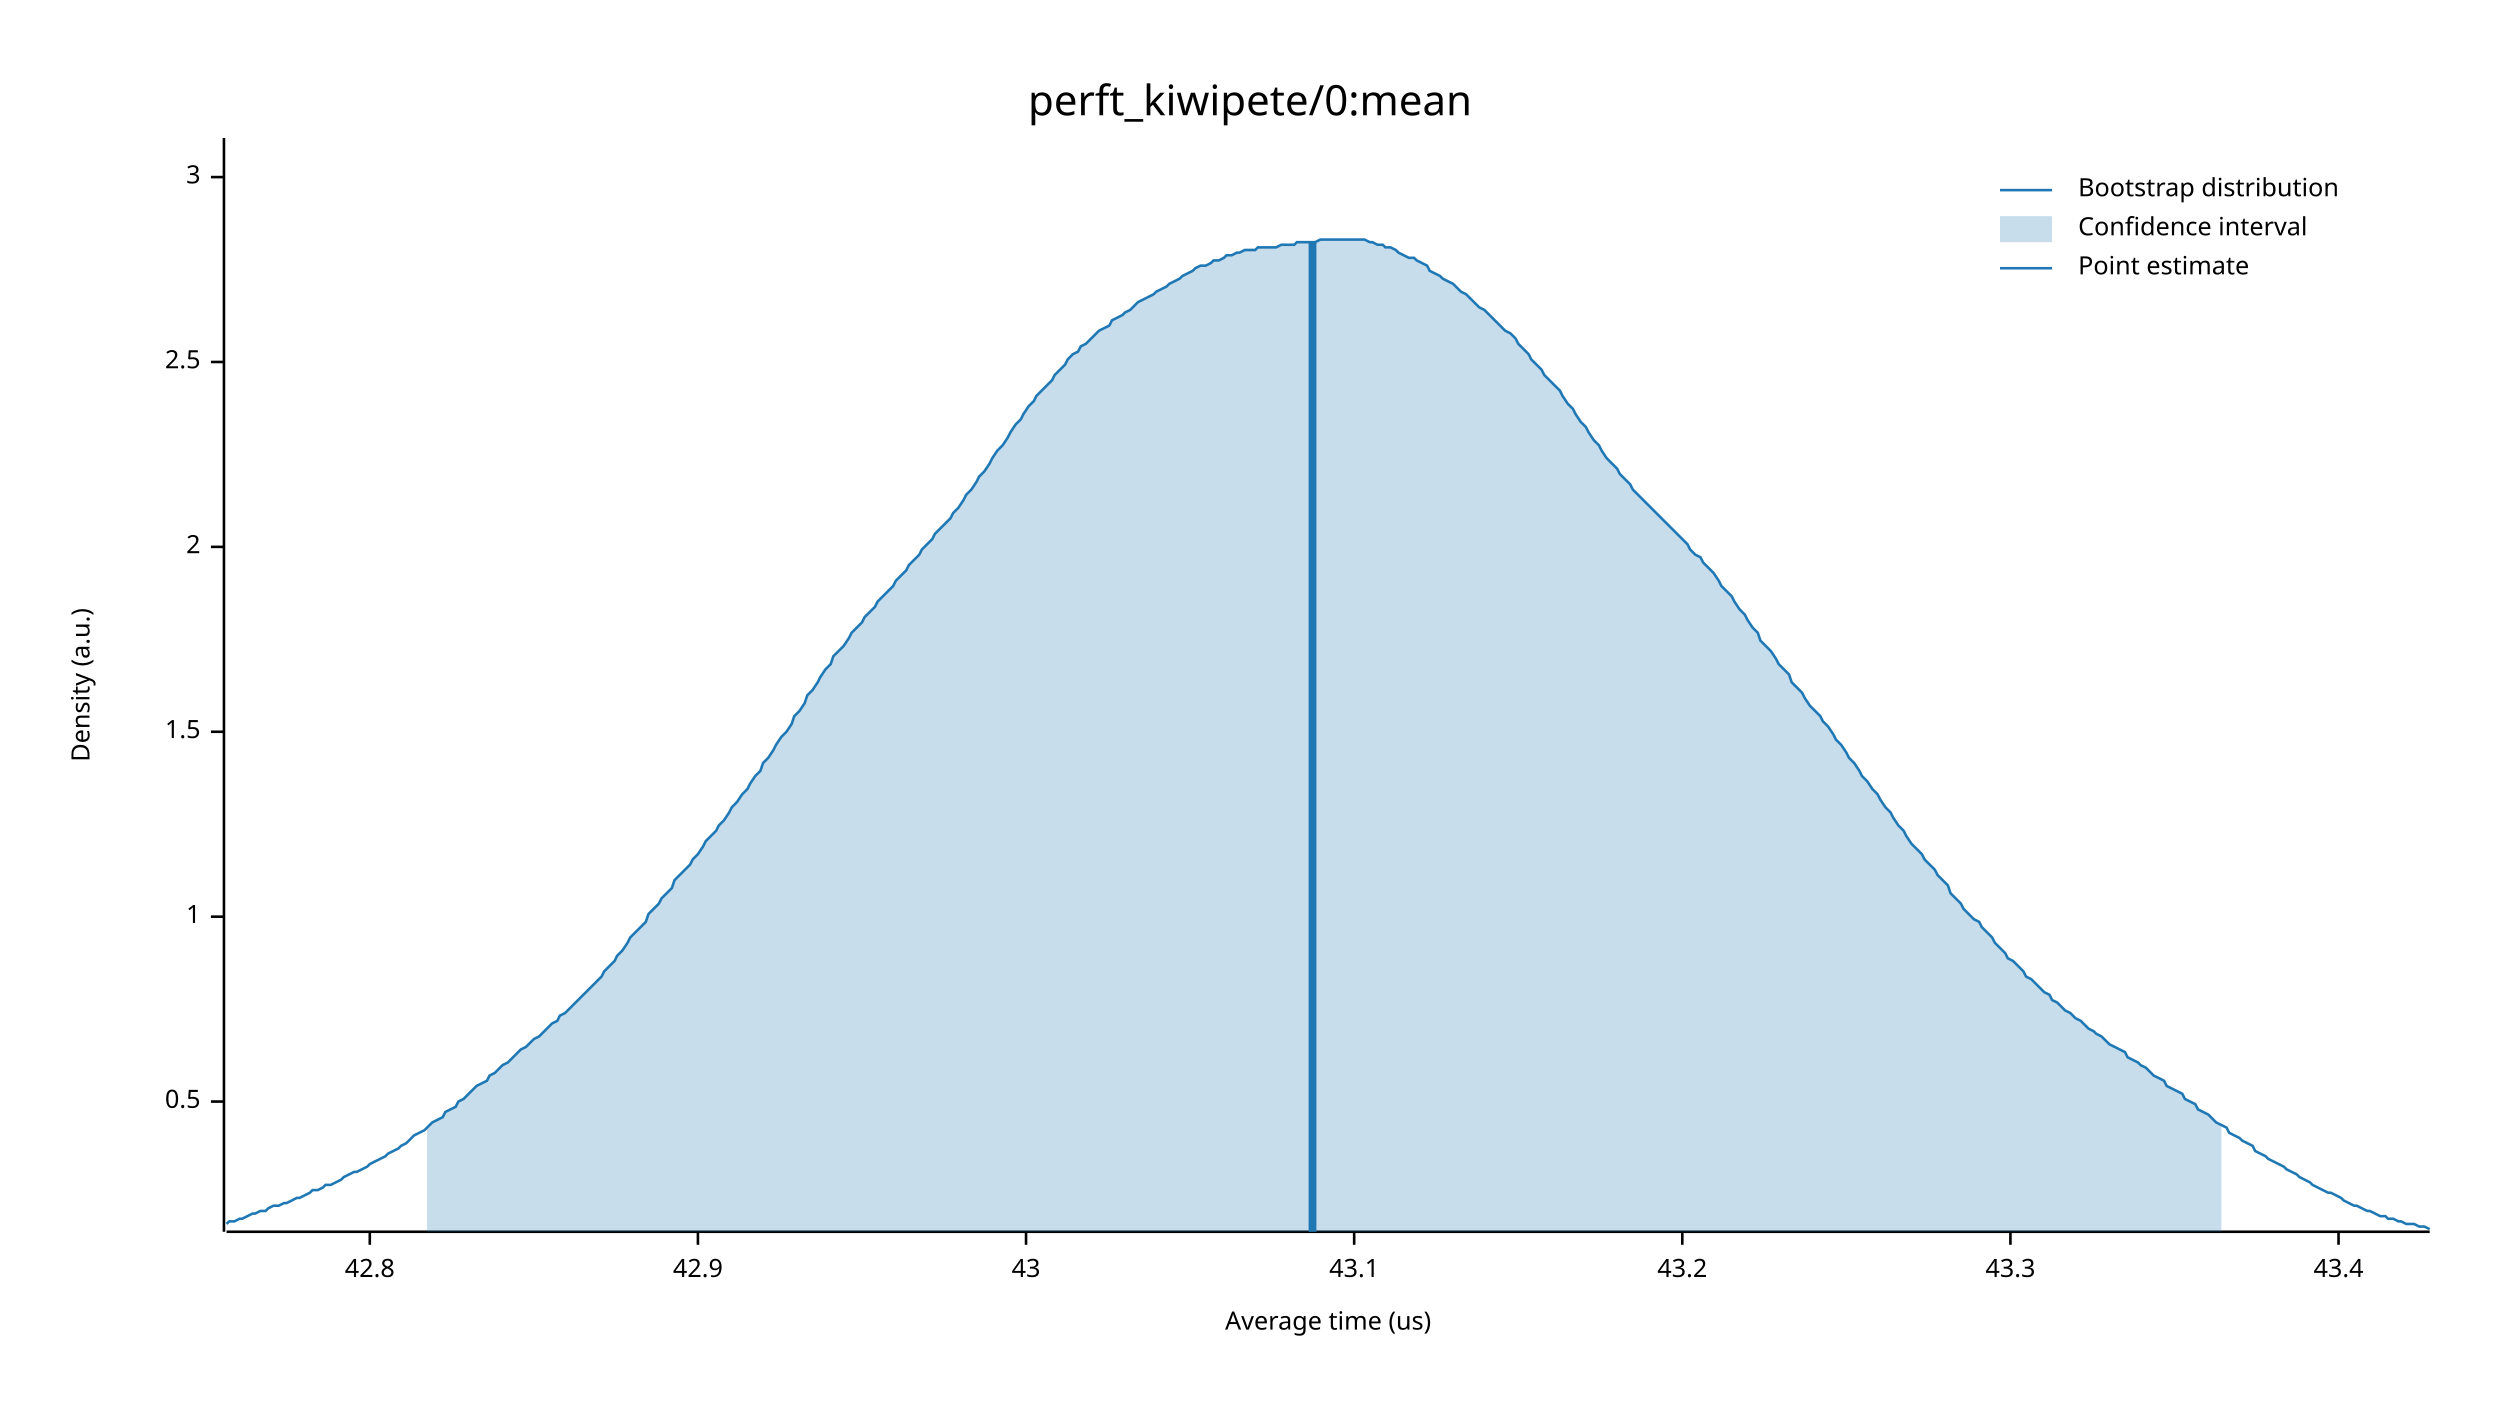
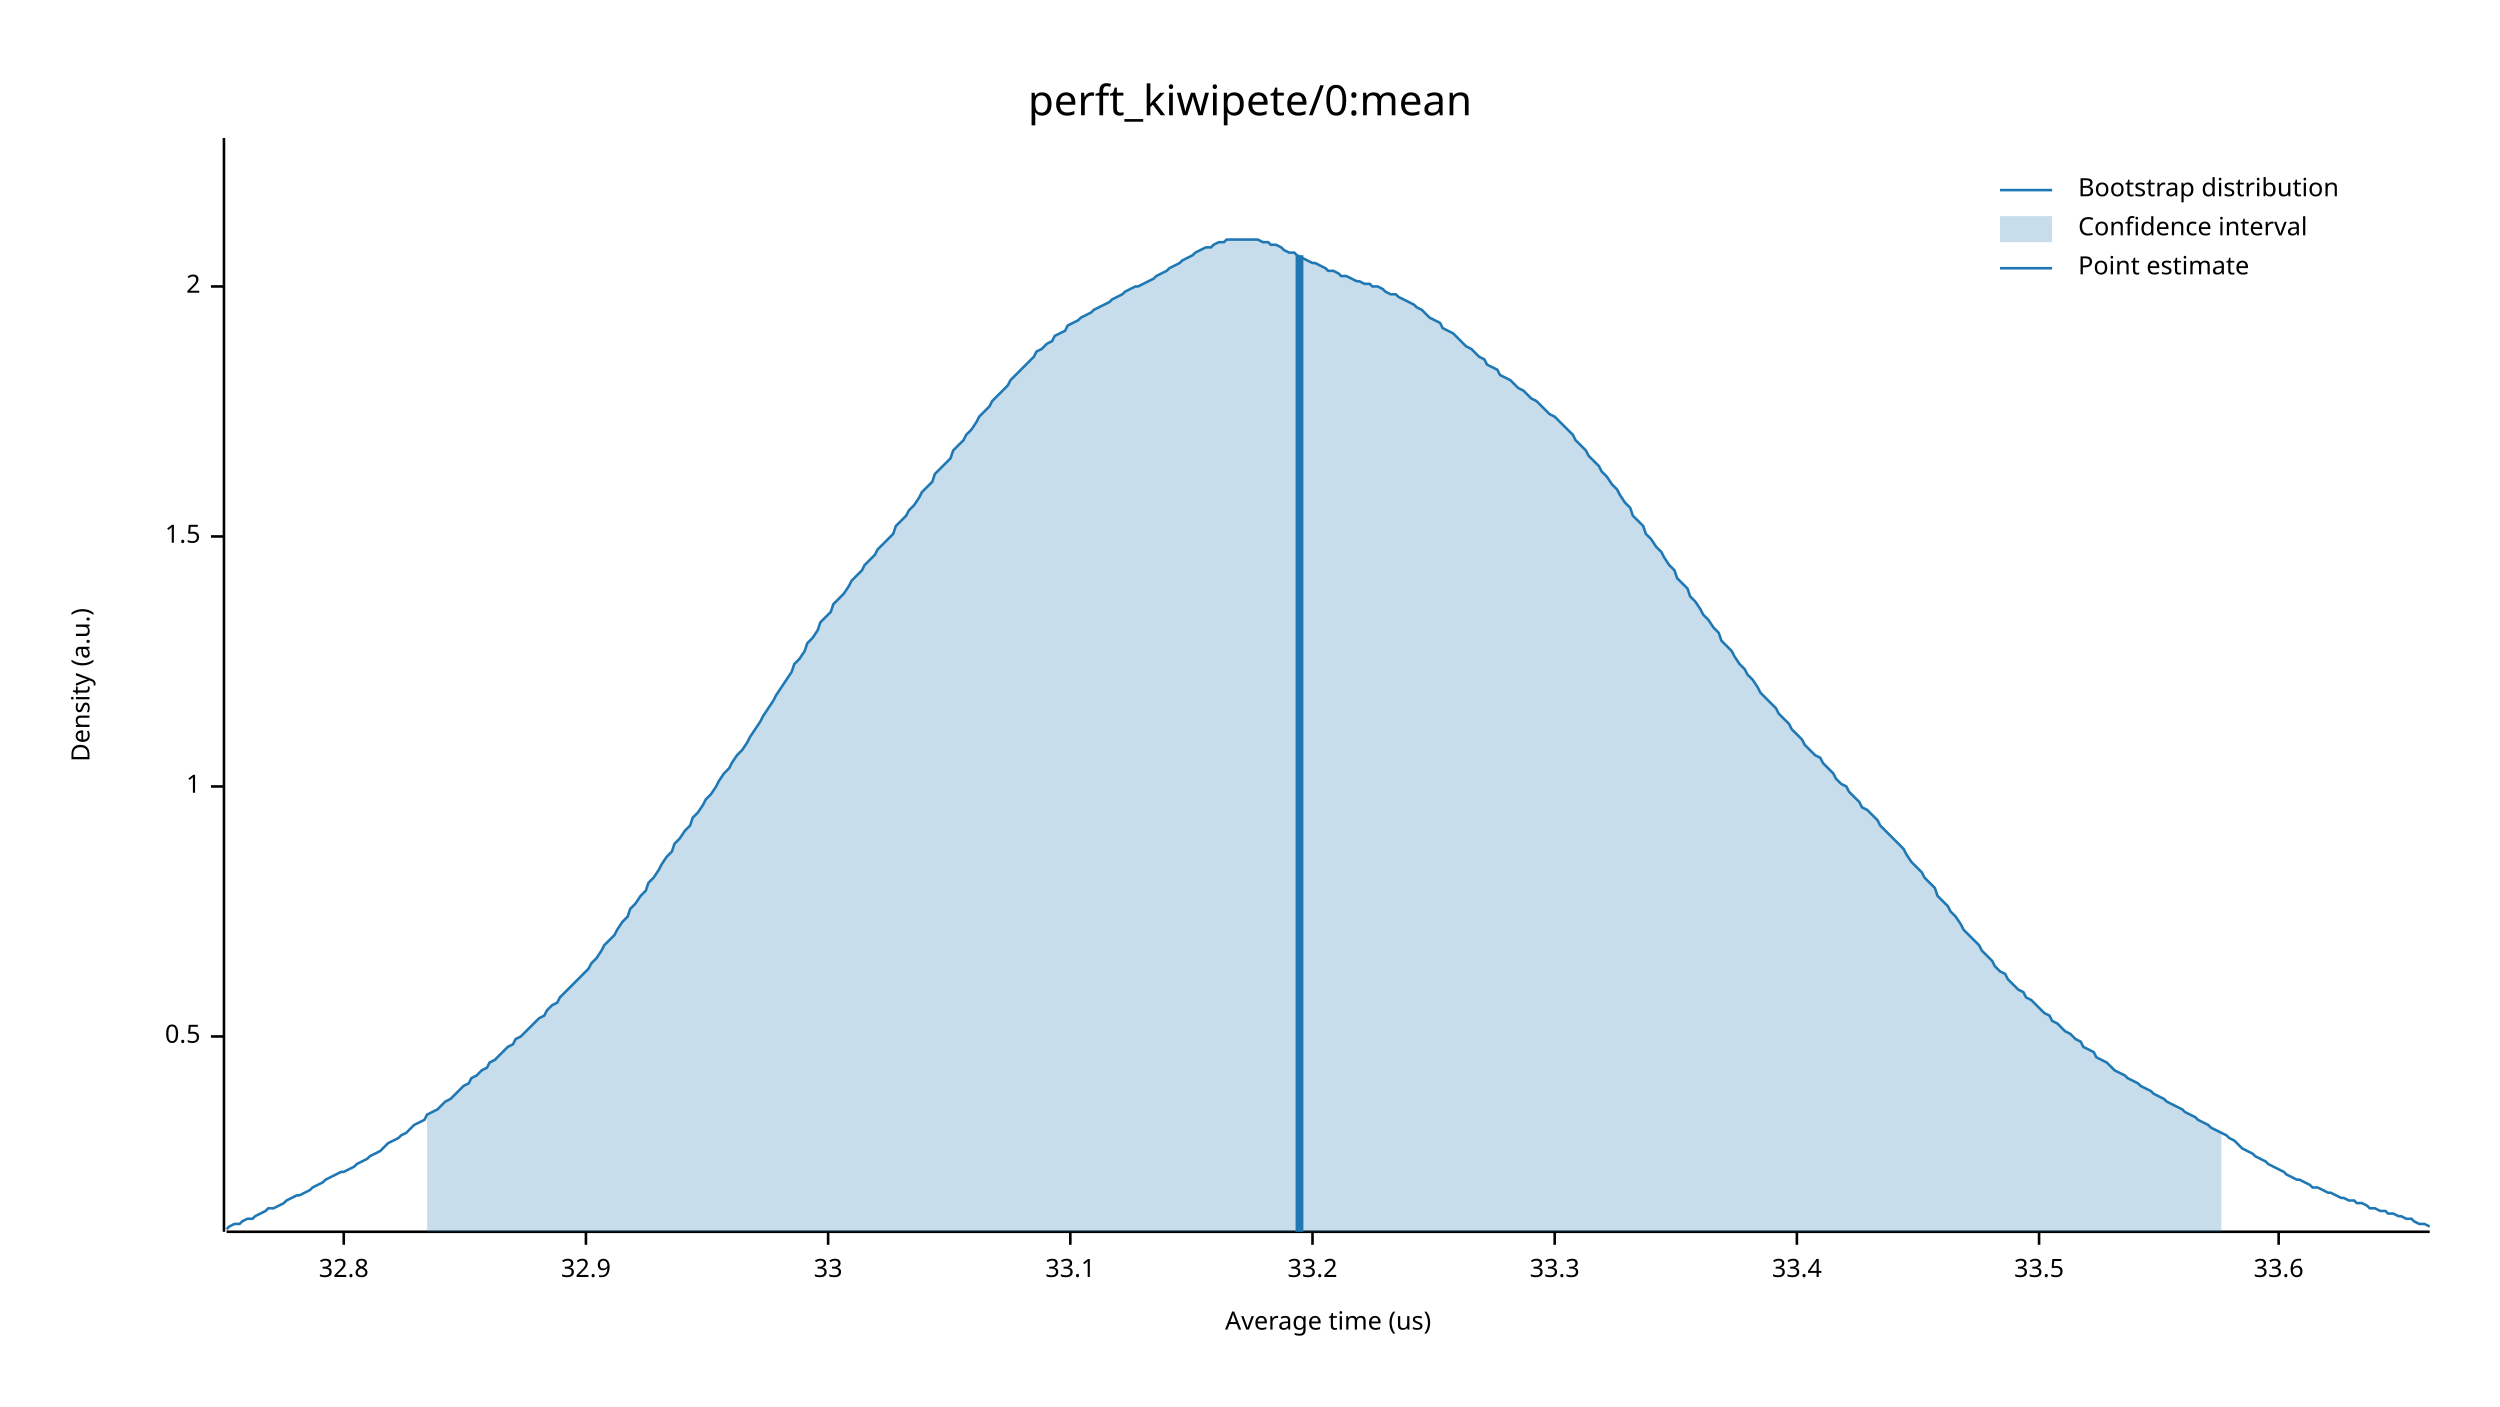
<svg xmlns="http://www.w3.org/2000/svg" width="960" height="540" viewBox="0 0 960 540">
  <text x="480" y="32" dy="0.76em" text-anchor="middle" font-family="sans-serif" font-size="16.129" opacity="1" fill="#000000">
perft_kiwipete/0:mean
</text>
  <text x="27" y="263" dy="0.76em" text-anchor="middle" font-family="sans-serif" font-size="9.677" opacity="1" fill="#000000" transform="rotate(270, 27, 263)">
Density (a.u.)
</text>
  <text x="510" y="513" dy="-0.5ex" text-anchor="middle" font-family="sans-serif" font-size="9.677" opacity="1" fill="#000000">
Average time (us)
</text>
  <polyline fill="none" opacity="1" stroke="#000000" stroke-width="1" points="86,53 86,473 " />
-   <text x="77" y="423" dy="0.5ex" text-anchor="end" font-family="sans-serif" font-size="9.677" opacity="1" fill="#000000">
+   <text x="77" y="398" dy="0.5ex" text-anchor="end" font-family="sans-serif" font-size="9.677" opacity="1" fill="#000000">
0.5
</text>
-   <polyline fill="none" opacity="1" stroke="#000000" stroke-width="1" points="81,423 86,423 " />
-   <text x="77" y="352" dy="0.5ex" text-anchor="end" font-family="sans-serif" font-size="9.677" opacity="1" fill="#000000">
+   <polyline fill="none" opacity="1" stroke="#000000" stroke-width="1" points="81,398 86,398 " />
+   <text x="77" y="302" dy="0.5ex" text-anchor="end" font-family="sans-serif" font-size="9.677" opacity="1" fill="#000000">
1
</text>
-   <polyline fill="none" opacity="1" stroke="#000000" stroke-width="1" points="81,352 86,352 " />
-   <text x="77" y="281" dy="0.5ex" text-anchor="end" font-family="sans-serif" font-size="9.677" opacity="1" fill="#000000">
+   <polyline fill="none" opacity="1" stroke="#000000" stroke-width="1" points="81,302 86,302 " />
+   <text x="77" y="206" dy="0.5ex" text-anchor="end" font-family="sans-serif" font-size="9.677" opacity="1" fill="#000000">
1.5
</text>
-   <polyline fill="none" opacity="1" stroke="#000000" stroke-width="1" points="81,281 86,281 " />
-   <text x="77" y="210" dy="0.5ex" text-anchor="end" font-family="sans-serif" font-size="9.677" opacity="1" fill="#000000">
+   <polyline fill="none" opacity="1" stroke="#000000" stroke-width="1" points="81,206 86,206 " />
+   <text x="77" y="110" dy="0.5ex" text-anchor="end" font-family="sans-serif" font-size="9.677" opacity="1" fill="#000000">
2
</text>
-   <polyline fill="none" opacity="1" stroke="#000000" stroke-width="1" points="81,210 86,210 " />
-   <text x="77" y="139" dy="0.5ex" text-anchor="end" font-family="sans-serif" font-size="9.677" opacity="1" fill="#000000">
- 2.5
+   <polyline fill="none" opacity="1" stroke="#000000" stroke-width="1" points="81,110 86,110 " />
+   <polyline fill="none" opacity="1" stroke="#000000" stroke-width="1" points="87,473 933,473 " />
+   <text x="132" y="483" dy="0.76em" text-anchor="middle" font-family="sans-serif" font-size="9.677" opacity="1" fill="#000000">
+ 32.8
</text>
-   <polyline fill="none" opacity="1" stroke="#000000" stroke-width="1" points="81,139 86,139 " />
-   <text x="77" y="68" dy="0.5ex" text-anchor="end" font-family="sans-serif" font-size="9.677" opacity="1" fill="#000000">
- 3
+   <polyline fill="none" opacity="1" stroke="#000000" stroke-width="1" points="132,473 132,478 " />
+   <text x="225" y="483" dy="0.76em" text-anchor="middle" font-family="sans-serif" font-size="9.677" opacity="1" fill="#000000">
+ 32.9
</text>
-   <polyline fill="none" opacity="1" stroke="#000000" stroke-width="1" points="81,68 86,68 " />
-   <polyline fill="none" opacity="1" stroke="#000000" stroke-width="1" points="87,473 933,473 " />
-   <text x="142" y="483" dy="0.76em" text-anchor="middle" font-family="sans-serif" font-size="9.677" opacity="1" fill="#000000">
- 42.8
+   <polyline fill="none" opacity="1" stroke="#000000" stroke-width="1" points="225,473 225,478 " />
+   <text x="318" y="483" dy="0.76em" text-anchor="middle" font-family="sans-serif" font-size="9.677" opacity="1" fill="#000000">
+ 33
</text>
-   <polyline fill="none" opacity="1" stroke="#000000" stroke-width="1" points="142,473 142,478 " />
-   <text x="268" y="483" dy="0.76em" text-anchor="middle" font-family="sans-serif" font-size="9.677" opacity="1" fill="#000000">
- 42.9
+   <polyline fill="none" opacity="1" stroke="#000000" stroke-width="1" points="318,473 318,478 " />
+   <text x="411" y="483" dy="0.76em" text-anchor="middle" font-family="sans-serif" font-size="9.677" opacity="1" fill="#000000">
+ 33.1
</text>
-   <polyline fill="none" opacity="1" stroke="#000000" stroke-width="1" points="268,473 268,478 " />
-   <text x="394" y="483" dy="0.76em" text-anchor="middle" font-family="sans-serif" font-size="9.677" opacity="1" fill="#000000">
- 43
+   <polyline fill="none" opacity="1" stroke="#000000" stroke-width="1" points="411,473 411,478 " />
+   <text x="504" y="483" dy="0.76em" text-anchor="middle" font-family="sans-serif" font-size="9.677" opacity="1" fill="#000000">
+ 33.2
</text>
-   <polyline fill="none" opacity="1" stroke="#000000" stroke-width="1" points="394,473 394,478 " />
-   <text x="520" y="483" dy="0.76em" text-anchor="middle" font-family="sans-serif" font-size="9.677" opacity="1" fill="#000000">
- 43.1
+   <polyline fill="none" opacity="1" stroke="#000000" stroke-width="1" points="504,473 504,478 " />
+   <text x="597" y="483" dy="0.76em" text-anchor="middle" font-family="sans-serif" font-size="9.677" opacity="1" fill="#000000">
+ 33.3
</text>
-   <polyline fill="none" opacity="1" stroke="#000000" stroke-width="1" points="520,473 520,478 " />
-   <text x="646" y="483" dy="0.76em" text-anchor="middle" font-family="sans-serif" font-size="9.677" opacity="1" fill="#000000">
- 43.2
+   <polyline fill="none" opacity="1" stroke="#000000" stroke-width="1" points="597,473 597,478 " />
+   <text x="690" y="483" dy="0.76em" text-anchor="middle" font-family="sans-serif" font-size="9.677" opacity="1" fill="#000000">
+ 33.4
</text>
-   <polyline fill="none" opacity="1" stroke="#000000" stroke-width="1" points="646,473 646,478 " />
-   <text x="772" y="483" dy="0.76em" text-anchor="middle" font-family="sans-serif" font-size="9.677" opacity="1" fill="#000000">
- 43.3
+   <polyline fill="none" opacity="1" stroke="#000000" stroke-width="1" points="690,473 690,478 " />
+   <text x="783" y="483" dy="0.76em" text-anchor="middle" font-family="sans-serif" font-size="9.677" opacity="1" fill="#000000">
+ 33.5
</text>
-   <polyline fill="none" opacity="1" stroke="#000000" stroke-width="1" points="772,473 772,478 " />
-   <text x="898" y="483" dy="0.76em" text-anchor="middle" font-family="sans-serif" font-size="9.677" opacity="1" fill="#000000">
- 43.4
+   <polyline fill="none" opacity="1" stroke="#000000" stroke-width="1" points="783,473 783,478 " />
+   <text x="875" y="483" dy="0.76em" text-anchor="middle" font-family="sans-serif" font-size="9.677" opacity="1" fill="#000000">
+ 33.6
</text>
-   <polyline fill="none" opacity="1" stroke="#000000" stroke-width="1" points="898,473 898,478 " />
-   <polyline fill="none" opacity="1" stroke="#1F78B4" stroke-width="1" points="87,470 88,469 90,469 92,468 93,468 95,467 97,466 98,466 100,465 102,465 103,464 105,463 107,463 109,462 110,462 112,461 114,460 115,460 117,459 119,458 120,457 122,457 124,456 125,455 127,455 129,454 131,453 132,452 134,451 136,450 137,450 139,449 141,448 142,447 144,446 146,445 148,444 149,443 151,442 153,441 154,440 156,439 158,437 159,436 161,435 163,434 164,433 166,431 168,430 170,429 171,427 173,426 175,425 176,423 178,422 180,420 181,419 183,417 185,416 187,415 188,413 190,412 192,410 193,409 195,408 197,406 198,405 200,403 202,402 203,401 205,399 207,398 209,396 210,395 212,393 214,392 215,390 217,389 219,387 220,386 222,384 224,382 226,380 227,379 229,377 231,375 232,373 234,371 236,369 237,367 239,365 241,362 242,360 244,358 246,356 248,354 249,351 251,349 253,347 254,345 256,343 258,341 259,338 261,336 263,334 265,332 266,330 268,328 270,325 271,323 273,321 275,319 276,317 278,315 280,312 281,310 283,308 285,305 287,303 288,301 290,298 292,296 293,293 295,291 297,288 298,286 300,283 302,281 304,278 305,275 307,273 309,270 310,267 312,265 314,262 315,260 317,257 319,255 320,252 322,250 324,248 326,245 327,243 329,241 331,239 332,237 334,235 336,233 337,231 339,229 341,227 343,225 344,223 346,221 348,219 349,217 351,215 353,213 354,211 356,209 358,207 359,205 361,203 363,201 365,199 366,197 368,195 370,192 371,190 373,188 375,185 376,183 378,181 380,178 381,176 383,173 385,171 387,168 388,166 390,163 392,161 393,159 395,156 397,154 398,152 400,150 402,148 404,146 405,144 407,142 409,140 410,138 412,136 414,135 415,133 417,132 419,130 420,129 422,127 424,126 426,125 427,123 429,122 431,121 432,120 434,119 436,117 437,116 439,115 441,114 443,113 444,112 446,111 448,110 449,109 451,108 453,107 454,106 456,105 458,104 459,103 461,102 463,102 465,101 466,100 468,100 470,99 471,98 473,98 475,97 476,97 478,96 480,96 482,96 483,95 485,95 487,95 488,95 490,95 492,94 493,94 495,94 497,94 498,93 500,93 502,93 504,93 505,93 507,92 509,92 510,92 512,92 514,92 515,92 517,92 519,92 521,92 522,92 524,92 526,93 527,93 529,94 531,94 532,95 534,95 536,96 537,97 539,98 541,99 543,99 544,100 546,101 548,102 549,104 551,105 553,106 554,107 556,108 558,109 560,111 561,112 563,113 565,115 566,116 568,118 570,119 571,120 573,122 575,124 576,125 578,127 580,128 582,130 583,132 585,134 587,136 588,138 590,140 592,142 593,144 595,146 597,148 599,150 600,152 602,155 604,157 605,159 607,162 609,164 610,166 612,169 614,171 615,173 617,176 619,178 621,180 622,182 624,184 626,186 627,188 629,190 631,192 632,193 634,195 636,197 638,199 639,200 641,202 643,204 644,205 646,207 648,209 649,211 651,213 653,214 654,216 656,218 658,220 660,223 661,225 663,227 665,229 666,231 668,234 670,236 671,238 673,241 675,243 676,246 678,248 680,250 682,253 683,255 685,257 687,259 688,262 690,264 692,266 693,268 695,271 697,273 699,275 700,277 702,279 704,282 705,284 707,286 709,289 710,291 712,293 714,296 715,298 717,300 719,303 721,305 722,307 724,310 726,312 727,314 729,317 731,319 732,321 734,324 736,326 738,328 739,330 741,332 743,334 744,336 746,338 748,340 749,343 751,345 753,347 754,349 756,351 758,353 760,354 761,356 763,358 765,360 766,362 768,364 770,366 771,368 773,369 775,371 777,373 778,375 780,376 782,378 783,379 785,381 787,382 788,384 790,385 792,387 793,388 795,389 797,391 799,392 800,393 802,395 804,396 805,397 807,398 809,400 810,401 812,402 814,403 816,404 817,406 819,407 821,408 822,409 824,410 826,412 827,413 829,414 831,415 832,417 834,418 836,419 838,420 839,422 841,423 843,424 844,426 846,427 848,428 849,429 851,431 853,432 855,433 856,435 858,436 860,437 861,438 863,439 865,440 866,442 868,443 870,444 871,445 873,446 875,447 877,448 878,449 880,450 882,451 883,452 885,453 887,454 888,455 890,456 892,457 894,458 895,458 897,459 899,460 900,461 902,462 904,463 905,463 907,464 909,465 910,465 912,466 914,467 916,467 917,468 919,468 921,469 922,469 924,470 926,470 927,470 929,471 931,471 933,472 " />
-   <polygon opacity="0.25" fill="#1F78B4" points="164,433 166,431 168,430 170,429 171,427 173,426 175,425 176,423 178,422 180,420 181,419 183,417 185,416 187,415 188,413 190,412 192,410 193,409 195,408 197,406 198,405 200,403 202,402 203,401 205,399 207,398 209,396 210,395 212,393 214,392 215,390 217,389 219,387 220,386 222,384 224,382 226,380 227,379 229,377 231,375 232,373 234,371 236,369 237,367 239,365 241,362 242,360 244,358 246,356 248,354 249,351 251,349 253,347 254,345 256,343 258,341 259,338 261,336 263,334 265,332 266,330 268,328 270,325 271,323 273,321 275,319 276,317 278,315 280,312 281,310 283,308 285,305 287,303 288,301 290,298 292,296 293,293 295,291 297,288 298,286 300,283 302,281 304,278 305,275 307,273 309,270 310,267 312,265 314,262 315,260 317,257 319,255 320,252 322,250 324,248 326,245 327,243 329,241 331,239 332,237 334,235 336,233 337,231 339,229 341,227 343,225 344,223 346,221 348,219 349,217 351,215 353,213 354,211 356,209 358,207 359,205 361,203 363,201 365,199 366,197 368,195 370,192 371,190 373,188 375,185 376,183 378,181 380,178 381,176 383,173 385,171 387,168 388,166 390,163 392,161 393,159 395,156 397,154 398,152 400,150 402,148 404,146 405,144 407,142 409,140 410,138 412,136 414,135 415,133 417,132 419,130 420,129 422,127 424,126 426,125 427,123 429,122 431,121 432,120 434,119 436,117 437,116 439,115 441,114 443,113 444,112 446,111 448,110 449,109 451,108 453,107 454,106 456,105 458,104 459,103 461,102 463,102 465,101 466,100 468,100 470,99 471,98 473,98 475,97 476,97 478,96 480,96 482,96 483,95 485,95 487,95 488,95 490,95 492,94 493,94 495,94 497,94 498,93 500,93 502,93 504,93 505,93 507,92 509,92 510,92 512,92 514,92 515,92 517,92 519,92 521,92 522,92 524,92 526,93 527,93 529,94 531,94 532,95 534,95 536,96 537,97 539,98 541,99 543,99 544,100 546,101 548,102 549,104 551,105 553,106 554,107 556,108 558,109 560,111 561,112 563,113 565,115 566,116 568,118 570,119 571,120 573,122 575,124 576,125 578,127 580,128 582,130 583,132 585,134 587,136 588,138 590,140 592,142 593,144 595,146 597,148 599,150 600,152 602,155 604,157 605,159 607,162 609,164 610,166 612,169 614,171 615,173 617,176 619,178 621,180 622,182 624,184 626,186 627,188 629,190 631,192 632,193 634,195 636,197 638,199 639,200 641,202 643,204 644,205 646,207 648,209 649,211 651,213 653,214 654,216 656,218 658,220 660,223 661,225 663,227 665,229 666,231 668,234 670,236 671,238 673,241 675,243 676,246 678,248 680,250 682,253 683,255 685,257 687,259 688,262 690,264 692,266 693,268 695,271 697,273 699,275 700,277 702,279 704,282 705,284 707,286 709,289 710,291 712,293 714,296 715,298 717,300 719,303 721,305 722,307 724,310 726,312 727,314 729,317 731,319 732,321 734,324 736,326 738,328 739,330 741,332 743,334 744,336 746,338 748,340 749,343 751,345 753,347 754,349 756,351 758,353 760,354 761,356 763,358 765,360 766,362 768,364 770,366 771,368 773,369 775,371 777,373 778,375 780,376 782,378 783,379 785,381 787,382 788,384 790,385 792,387 793,388 795,389 797,391 799,392 800,393 802,395 804,396 805,397 807,398 809,400 810,401 812,402 814,403 816,404 817,406 819,407 821,408 822,409 824,410 826,412 827,413 829,414 831,415 832,417 834,418 836,419 838,420 839,422 841,423 843,424 844,426 846,427 848,428 849,429 851,431 853,432 853,473 164,473 " />
-   <polyline fill="none" opacity="1" stroke="#1F78B4" stroke-width="3" points="504,473 504,93 " />
+   <polyline fill="none" opacity="1" stroke="#000000" stroke-width="1" points="875,473 875,478 " />
+   <polyline fill="none" opacity="1" stroke="#1F78B4" stroke-width="1" points="87,472 88,471 90,470 92,470 93,469 95,468 97,468 98,467 100,466 102,465 103,464 105,464 107,463 109,462 110,461 112,460 114,459 115,459 117,458 119,457 120,456 122,455 124,454 125,453 127,452 129,451 131,450 132,450 134,449 136,448 137,447 139,446 141,445 142,444 144,443 146,442 148,440 149,439 151,438 153,437 154,436 156,435 158,433 159,432 161,431 163,430 164,428 166,427 168,426 170,424 171,423 173,422 175,420 176,419 178,417 180,416 181,414 183,413 185,411 187,410 188,408 190,407 192,405 193,404 195,402 197,401 198,399 200,398 202,396 203,395 205,393 207,391 209,390 210,388 212,386 214,385 215,383 217,381 219,379 220,378 222,376 224,374 226,372 227,370 229,368 231,365 232,363 234,361 236,359 237,357 239,354 241,352 242,349 244,347 246,344 248,342 249,339 251,337 253,334 254,332 256,329 258,327 259,324 261,322 263,319 265,317 266,314 268,312 270,309 271,307 273,305 275,302 276,300 278,297 280,295 281,293 283,290 285,288 287,285 288,283 290,280 292,277 293,275 295,272 297,269 298,267 300,264 302,261 304,258 305,255 307,253 309,250 310,247 312,245 314,242 315,239 317,237 319,235 320,232 322,230 324,228 326,225 327,223 329,221 331,219 332,217 334,215 336,213 337,211 339,209 341,207 343,205 344,202 346,200 348,198 349,196 351,194 353,191 354,189 356,187 358,185 359,182 361,180 363,178 365,176 366,173 368,171 370,169 371,167 373,165 375,162 376,160 378,158 380,156 381,154 383,152 385,150 387,148 388,146 390,144 392,142 393,141 395,139 397,137 398,135 400,134 402,132 404,131 405,129 407,128 409,127 410,125 412,124 414,123 415,122 417,121 419,120 420,119 422,118 424,117 426,116 427,115 429,114 431,113 432,112 434,111 436,110 437,110 439,109 441,108 443,107 444,106 446,105 448,104 449,103 451,102 453,101 454,100 456,99 458,98 459,97 461,96 463,95 465,95 466,94 468,93 470,93 471,92 473,92 475,92 476,92 478,92 480,92 482,92 483,92 485,93 487,93 488,94 490,94 492,95 493,96 495,97 497,97 498,98 500,99 502,100 504,101 505,101 507,102 509,103 510,104 512,104 514,105 515,106 517,106 519,107 521,108 522,108 524,109 526,109 527,110 529,110 531,111 532,112 534,113 536,113 537,114 539,115 541,116 543,117 544,118 546,119 548,121 549,122 551,123 553,124 554,126 556,127 558,128 560,130 561,131 563,133 565,134 566,135 568,137 570,138 571,140 573,141 575,142 576,144 578,145 580,146 582,148 583,149 585,150 587,152 588,153 590,154 592,156 593,157 595,159 597,160 599,162 600,163 602,165 604,167 605,169 607,171 609,173 610,175 612,177 614,179 615,181 617,183 619,186 621,188 622,190 624,193 626,195 627,198 629,200 631,202 632,205 634,207 636,210 638,212 639,214 641,217 643,219 644,222 646,224 648,226 649,229 651,231 653,234 654,236 656,238 658,241 660,243 661,246 663,248 665,250 666,252 668,255 670,257 671,259 673,261 675,264 676,266 678,268 680,270 682,272 683,274 685,276 687,278 688,280 690,282 692,284 693,286 695,288 697,290 699,291 700,293 702,295 704,297 705,299 707,301 709,302 710,304 712,306 714,308 715,310 717,311 719,313 721,315 722,317 724,319 726,321 727,322 729,324 731,326 732,328 734,331 736,333 738,335 739,337 741,339 743,341 744,344 746,346 748,348 749,350 751,352 753,355 754,357 756,359 758,361 760,363 761,365 763,367 765,369 766,371 768,373 770,374 771,376 773,378 775,380 777,381 778,383 780,384 782,386 783,387 785,389 787,390 788,392 790,393 792,395 793,396 795,397 797,399 799,400 800,402 802,403 804,404 805,406 807,407 809,408 810,409 812,411 814,412 816,413 817,414 819,415 821,416 822,417 824,418 826,419 827,420 829,421 831,422 832,423 834,424 836,425 838,426 839,427 841,428 843,429 844,430 846,431 848,432 849,433 851,434 853,435 855,436 856,437 858,438 860,440 861,441 863,442 865,443 866,444 868,445 870,446 871,447 873,448 875,449 877,450 878,451 880,452 882,453 883,453 885,454 887,455 888,456 890,456 892,457 894,458 895,458 897,459 899,460 900,460 902,461 904,461 905,462 907,462 909,463 910,464 912,464 914,465 916,465 917,466 919,466 921,467 922,467 924,468 926,468 927,469 929,470 931,470 933,471 " />
+   <polygon opacity="0.25" fill="#1F78B4" points="164,428 166,427 168,426 170,424 171,423 173,422 175,420 176,419 178,417 180,416 181,414 183,413 185,411 187,410 188,408 190,407 192,405 193,404 195,402 197,401 198,399 200,398 202,396 203,395 205,393 207,391 209,390 210,388 212,386 214,385 215,383 217,381 219,379 220,378 222,376 224,374 226,372 227,370 229,368 231,365 232,363 234,361 236,359 237,357 239,354 241,352 242,349 244,347 246,344 248,342 249,339 251,337 253,334 254,332 256,329 258,327 259,324 261,322 263,319 265,317 266,314 268,312 270,309 271,307 273,305 275,302 276,300 278,297 280,295 281,293 283,290 285,288 287,285 288,283 290,280 292,277 293,275 295,272 297,269 298,267 300,264 302,261 304,258 305,255 307,253 309,250 310,247 312,245 314,242 315,239 317,237 319,235 320,232 322,230 324,228 326,225 327,223 329,221 331,219 332,217 334,215 336,213 337,211 339,209 341,207 343,205 344,202 346,200 348,198 349,196 351,194 353,191 354,189 356,187 358,185 359,182 361,180 363,178 365,176 366,173 368,171 370,169 371,167 373,165 375,162 376,160 378,158 380,156 381,154 383,152 385,150 387,148 388,146 390,144 392,142 393,141 395,139 397,137 398,135 400,134 402,132 404,131 405,129 407,128 409,127 410,125 412,124 414,123 415,122 417,121 419,120 420,119 422,118 424,117 426,116 427,115 429,114 431,113 432,112 434,111 436,110 437,110 439,109 441,108 443,107 444,106 446,105 448,104 449,103 451,102 453,101 454,100 456,99 458,98 459,97 461,96 463,95 465,95 466,94 468,93 470,93 471,92 473,92 475,92 476,92 478,92 480,92 482,92 483,92 485,93 487,93 488,94 490,94 492,95 493,96 495,97 497,97 498,98 500,99 502,100 504,101 505,101 507,102 509,103 510,104 512,104 514,105 515,106 517,106 519,107 521,108 522,108 524,109 526,109 527,110 529,110 531,111 532,112 534,113 536,113 537,114 539,115 541,116 543,117 544,118 546,119 548,121 549,122 551,123 553,124 554,126 556,127 558,128 560,130 561,131 563,133 565,134 566,135 568,137 570,138 571,140 573,141 575,142 576,144 578,145 580,146 582,148 583,149 585,150 587,152 588,153 590,154 592,156 593,157 595,159 597,160 599,162 600,163 602,165 604,167 605,169 607,171 609,173 610,175 612,177 614,179 615,181 617,183 619,186 621,188 622,190 624,193 626,195 627,198 629,200 631,202 632,205 634,207 636,210 638,212 639,214 641,217 643,219 644,222 646,224 648,226 649,229 651,231 653,234 654,236 656,238 658,241 660,243 661,246 663,248 665,250 666,252 668,255 670,257 671,259 673,261 675,264 676,266 678,268 680,270 682,272 683,274 685,276 687,278 688,280 690,282 692,284 693,286 695,288 697,290 699,291 700,293 702,295 704,297 705,299 707,301 709,302 710,304 712,306 714,308 715,310 717,311 719,313 721,315 722,317 724,319 726,321 727,322 729,324 731,326 732,328 734,331 736,333 738,335 739,337 741,339 743,341 744,344 746,346 748,348 749,350 751,352 753,355 754,357 756,359 758,361 760,363 761,365 763,367 765,369 766,371 768,373 770,374 771,376 773,378 775,380 777,381 778,383 780,384 782,386 783,387 785,389 787,390 788,392 790,393 792,395 793,396 795,397 797,399 799,400 800,402 802,403 804,404 805,406 807,407 809,408 810,409 812,411 814,412 816,413 817,414 819,415 821,416 822,417 824,418 826,419 827,420 829,421 831,422 832,423 834,424 836,425 838,426 839,427 841,428 843,429 844,430 846,431 848,432 849,433 851,434 853,435 853,473 164,473 " />
+   <polyline fill="none" opacity="1" stroke="#1F78B4" stroke-width="3" points="499,473 499,98 " />
  <text x="798" y="68" dy="0.76em" text-anchor="start" font-family="sans-serif" font-size="9.677" opacity="1" fill="#000000">
Bootstrap distribution
</text>
  <text x="798" y="83" dy="0.76em" text-anchor="start" font-family="sans-serif" font-size="9.677" opacity="1" fill="#000000">
Confidence interval
</text>
  <text x="798" y="98" dy="0.76em" text-anchor="start" font-family="sans-serif" font-size="9.677" opacity="1" fill="#000000">
Point estimate
</text>
  <polyline fill="none" opacity="1" stroke="#1F78B4" stroke-width="1" points="768,73 788,73 " />
  <rect x="768" y="83" width="20" height="10" opacity="0.25" fill="#1F78B4" stroke="none" />
  <polyline fill="none" opacity="1" stroke="#1F78B4" stroke-width="1" points="768,103 788,103 " />
</svg>
